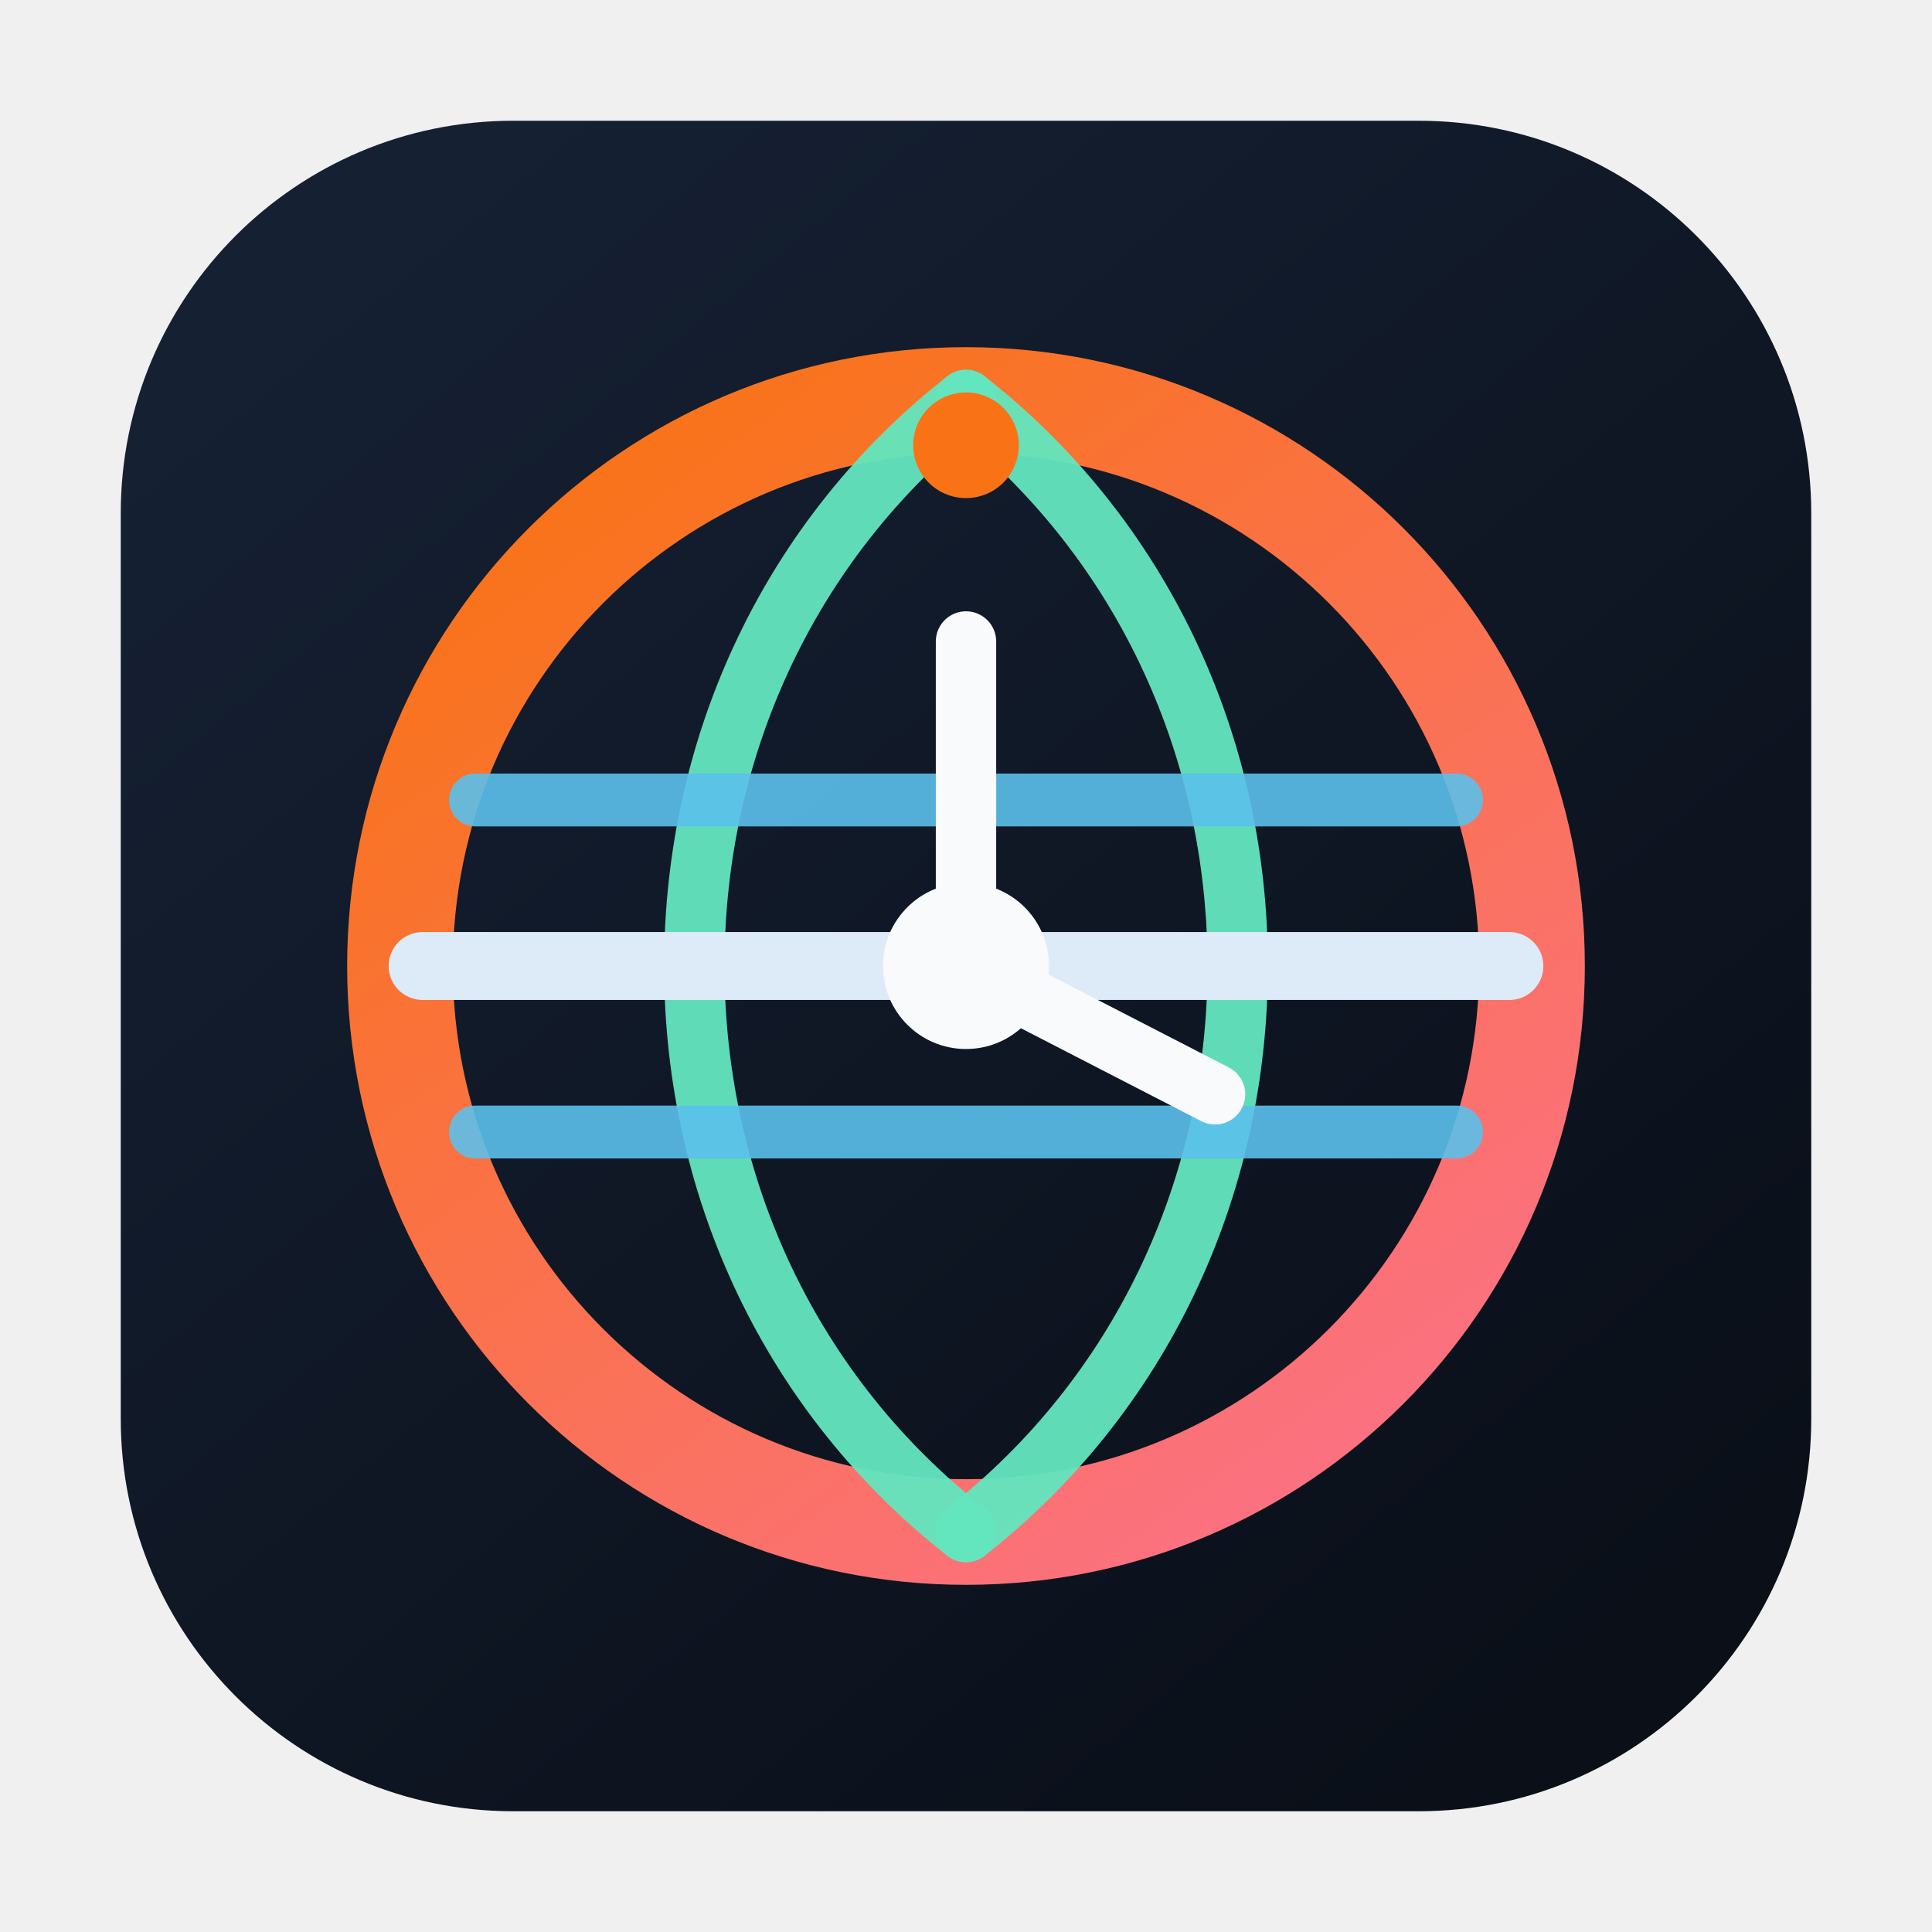
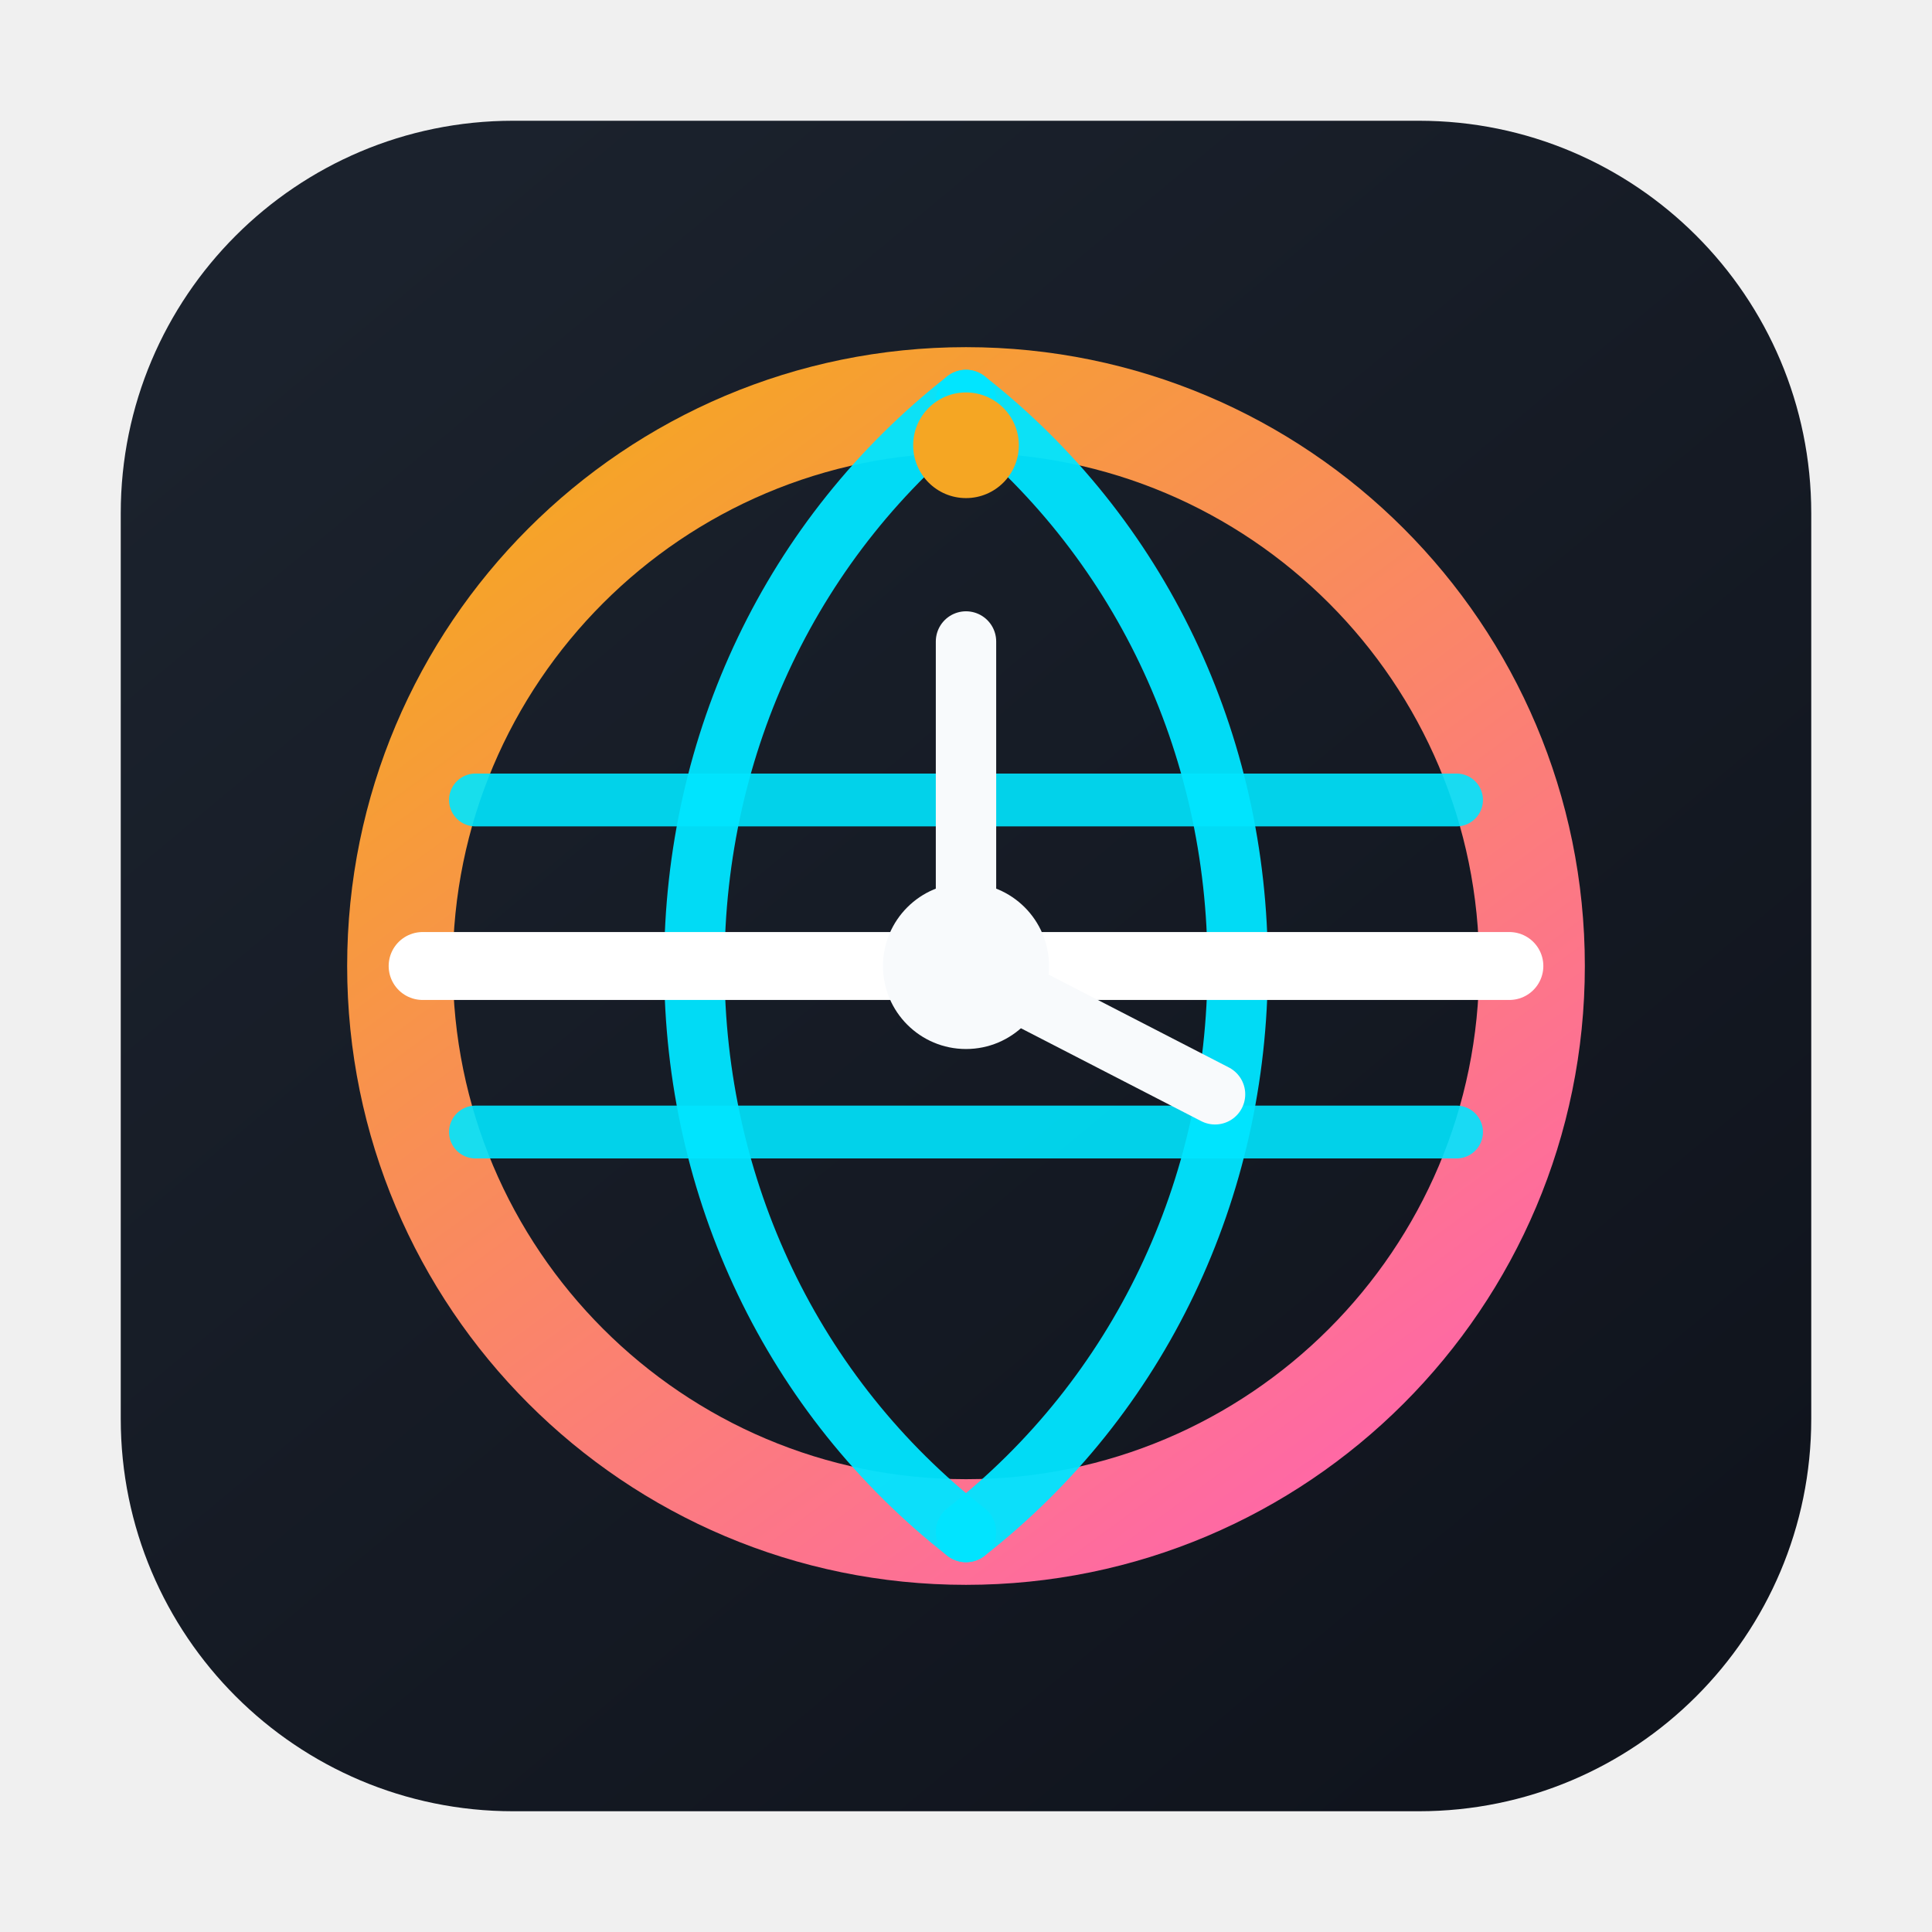
<svg xmlns="http://www.w3.org/2000/svg" width="512" height="512" viewBox="0 0 512 512" fill="none">
  <defs>
    <linearGradient id="bg" x1="96" y1="64" x2="416" y2="448" gradientUnits="userSpaceOnUse">
-       <stop stop-color="#152033" />
-       <stop offset="1" stop-color="#0A0F18" />
+       <stop stop-color="#1B222D" />
+       <stop offset="1" stop-color="#10141D" />
    </linearGradient>
    <linearGradient id="ring" x1="150" y1="112" x2="362" y2="400" gradientUnits="userSpaceOnUse">
-       <stop stop-color="#F97316" />
-       <stop offset="1" stop-color="#FB7185" />
+       <stop stop-color="#F5A623" />
+       <stop offset="1" stop-color="#FF66AA" />
    </linearGradient>
  </defs>
  <rect x="32" y="32" width="448" height="448" rx="104" fill="url(#bg)" />
  <circle cx="256" cy="256" r="150" stroke="url(#ring)" stroke-width="28" />
-   <path d="M256 106C210 142 184 197 184 256C184 315 210 370 256 406" stroke="#63E6BE" stroke-width="16" stroke-linecap="round" opacity="0.95" />
-   <path d="M256 106C302 142 328 197 328 256C328 315 302 370 256 406" stroke="#63E6BE" stroke-width="16" stroke-linecap="round" opacity="0.95" />
-   <path d="M126 212H386" stroke="#5BC0EB" stroke-width="14" stroke-linecap="round" opacity="0.9" />
-   <path d="M112 256H400" stroke="#DDEAF7" stroke-width="18" stroke-linecap="round" />
-   <path d="M126 300H386" stroke="#5BC0EB" stroke-width="14" stroke-linecap="round" opacity="0.9" />
+   <path d="M256 106C210 142 184 197 184 256C184 315 210 370 256 406" stroke="#00E5FF" stroke-width="16" stroke-linecap="round" opacity="0.95" />
+   <path d="M256 106C302 142 328 197 328 256C328 315 302 370 256 406" stroke="#00E5FF" stroke-width="16" stroke-linecap="round" opacity="0.95" />
+   <path d="M126 212H386" stroke="#00E5FF" stroke-width="14" stroke-linecap="round" opacity="0.9" />
+   <path d="M112 256H400" stroke="#FFFFFF" stroke-width="18" stroke-linecap="round" />
+   <path d="M126 300H386" stroke="#00E5FF" stroke-width="14" stroke-linecap="round" opacity="0.9" />
  <circle cx="256" cy="256" r="22" fill="#F8FAFC" />
  <path d="M256 256L256 170" stroke="#F8FAFC" stroke-width="16" stroke-linecap="round" />
  <path d="M256 256L322 290" stroke="#F8FAFC" stroke-width="16" stroke-linecap="round" />
-   <circle cx="256" cy="118" r="14" fill="#F97316" />
+   <circle cx="256" cy="118" r="14" fill="#F5A623" />
</svg>
